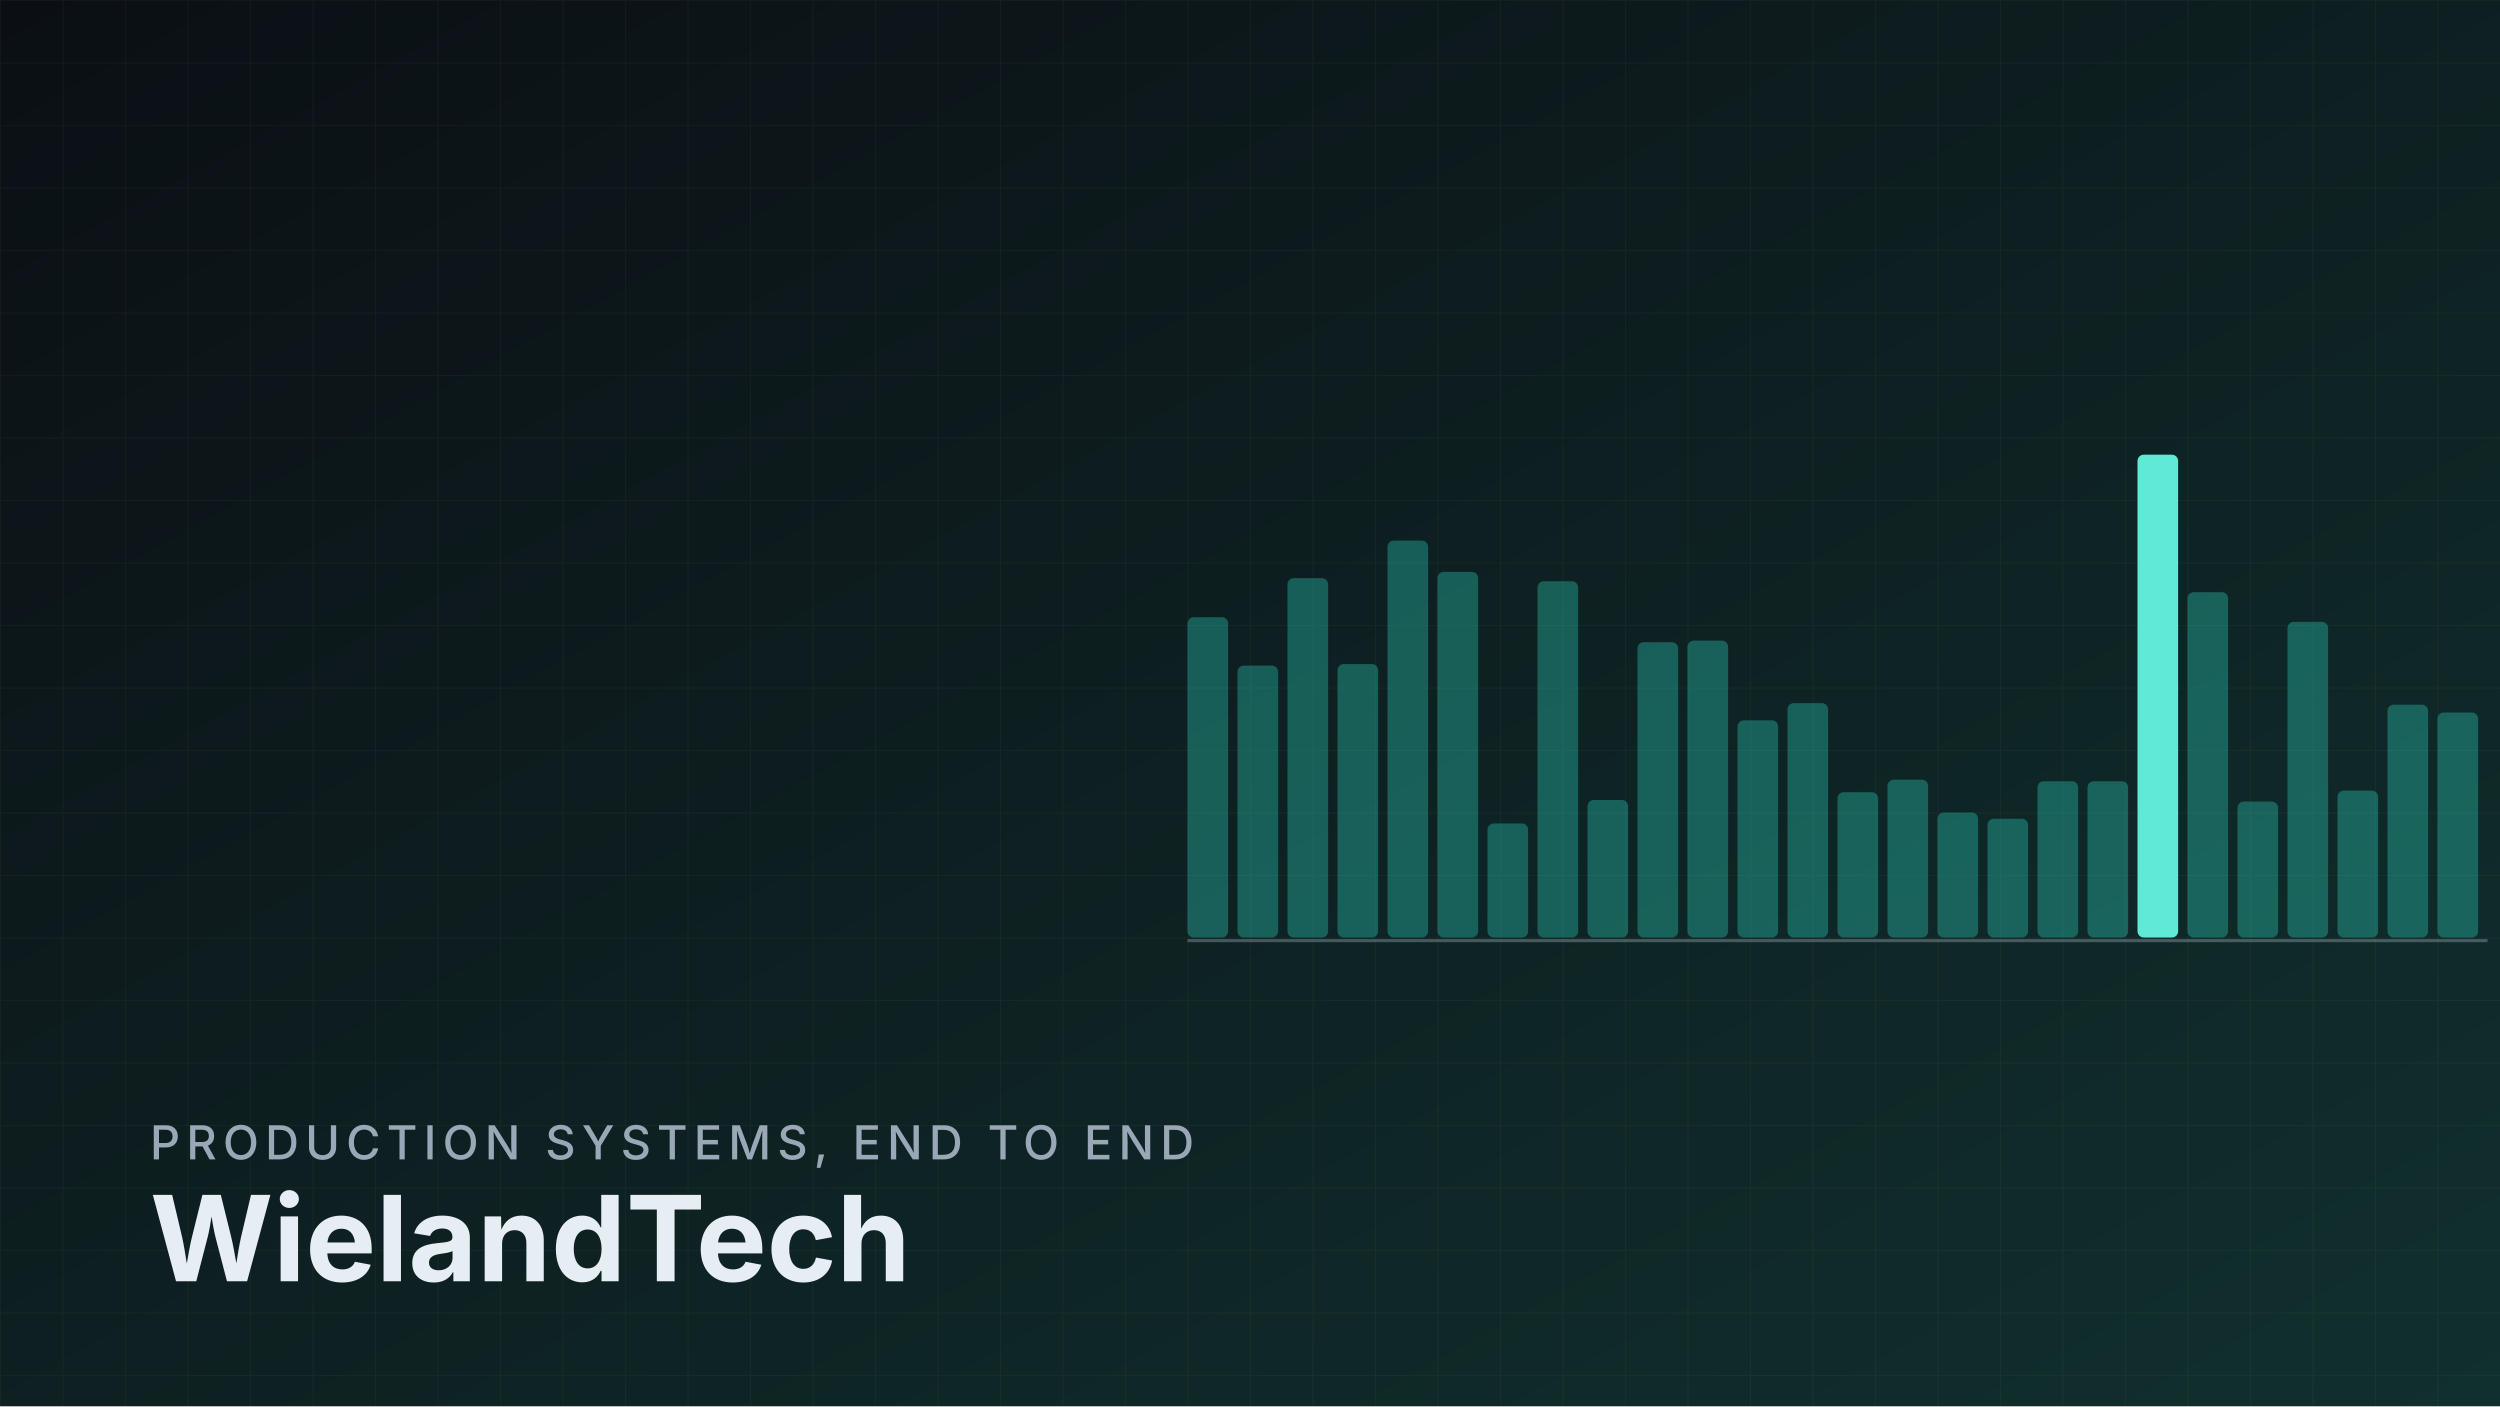
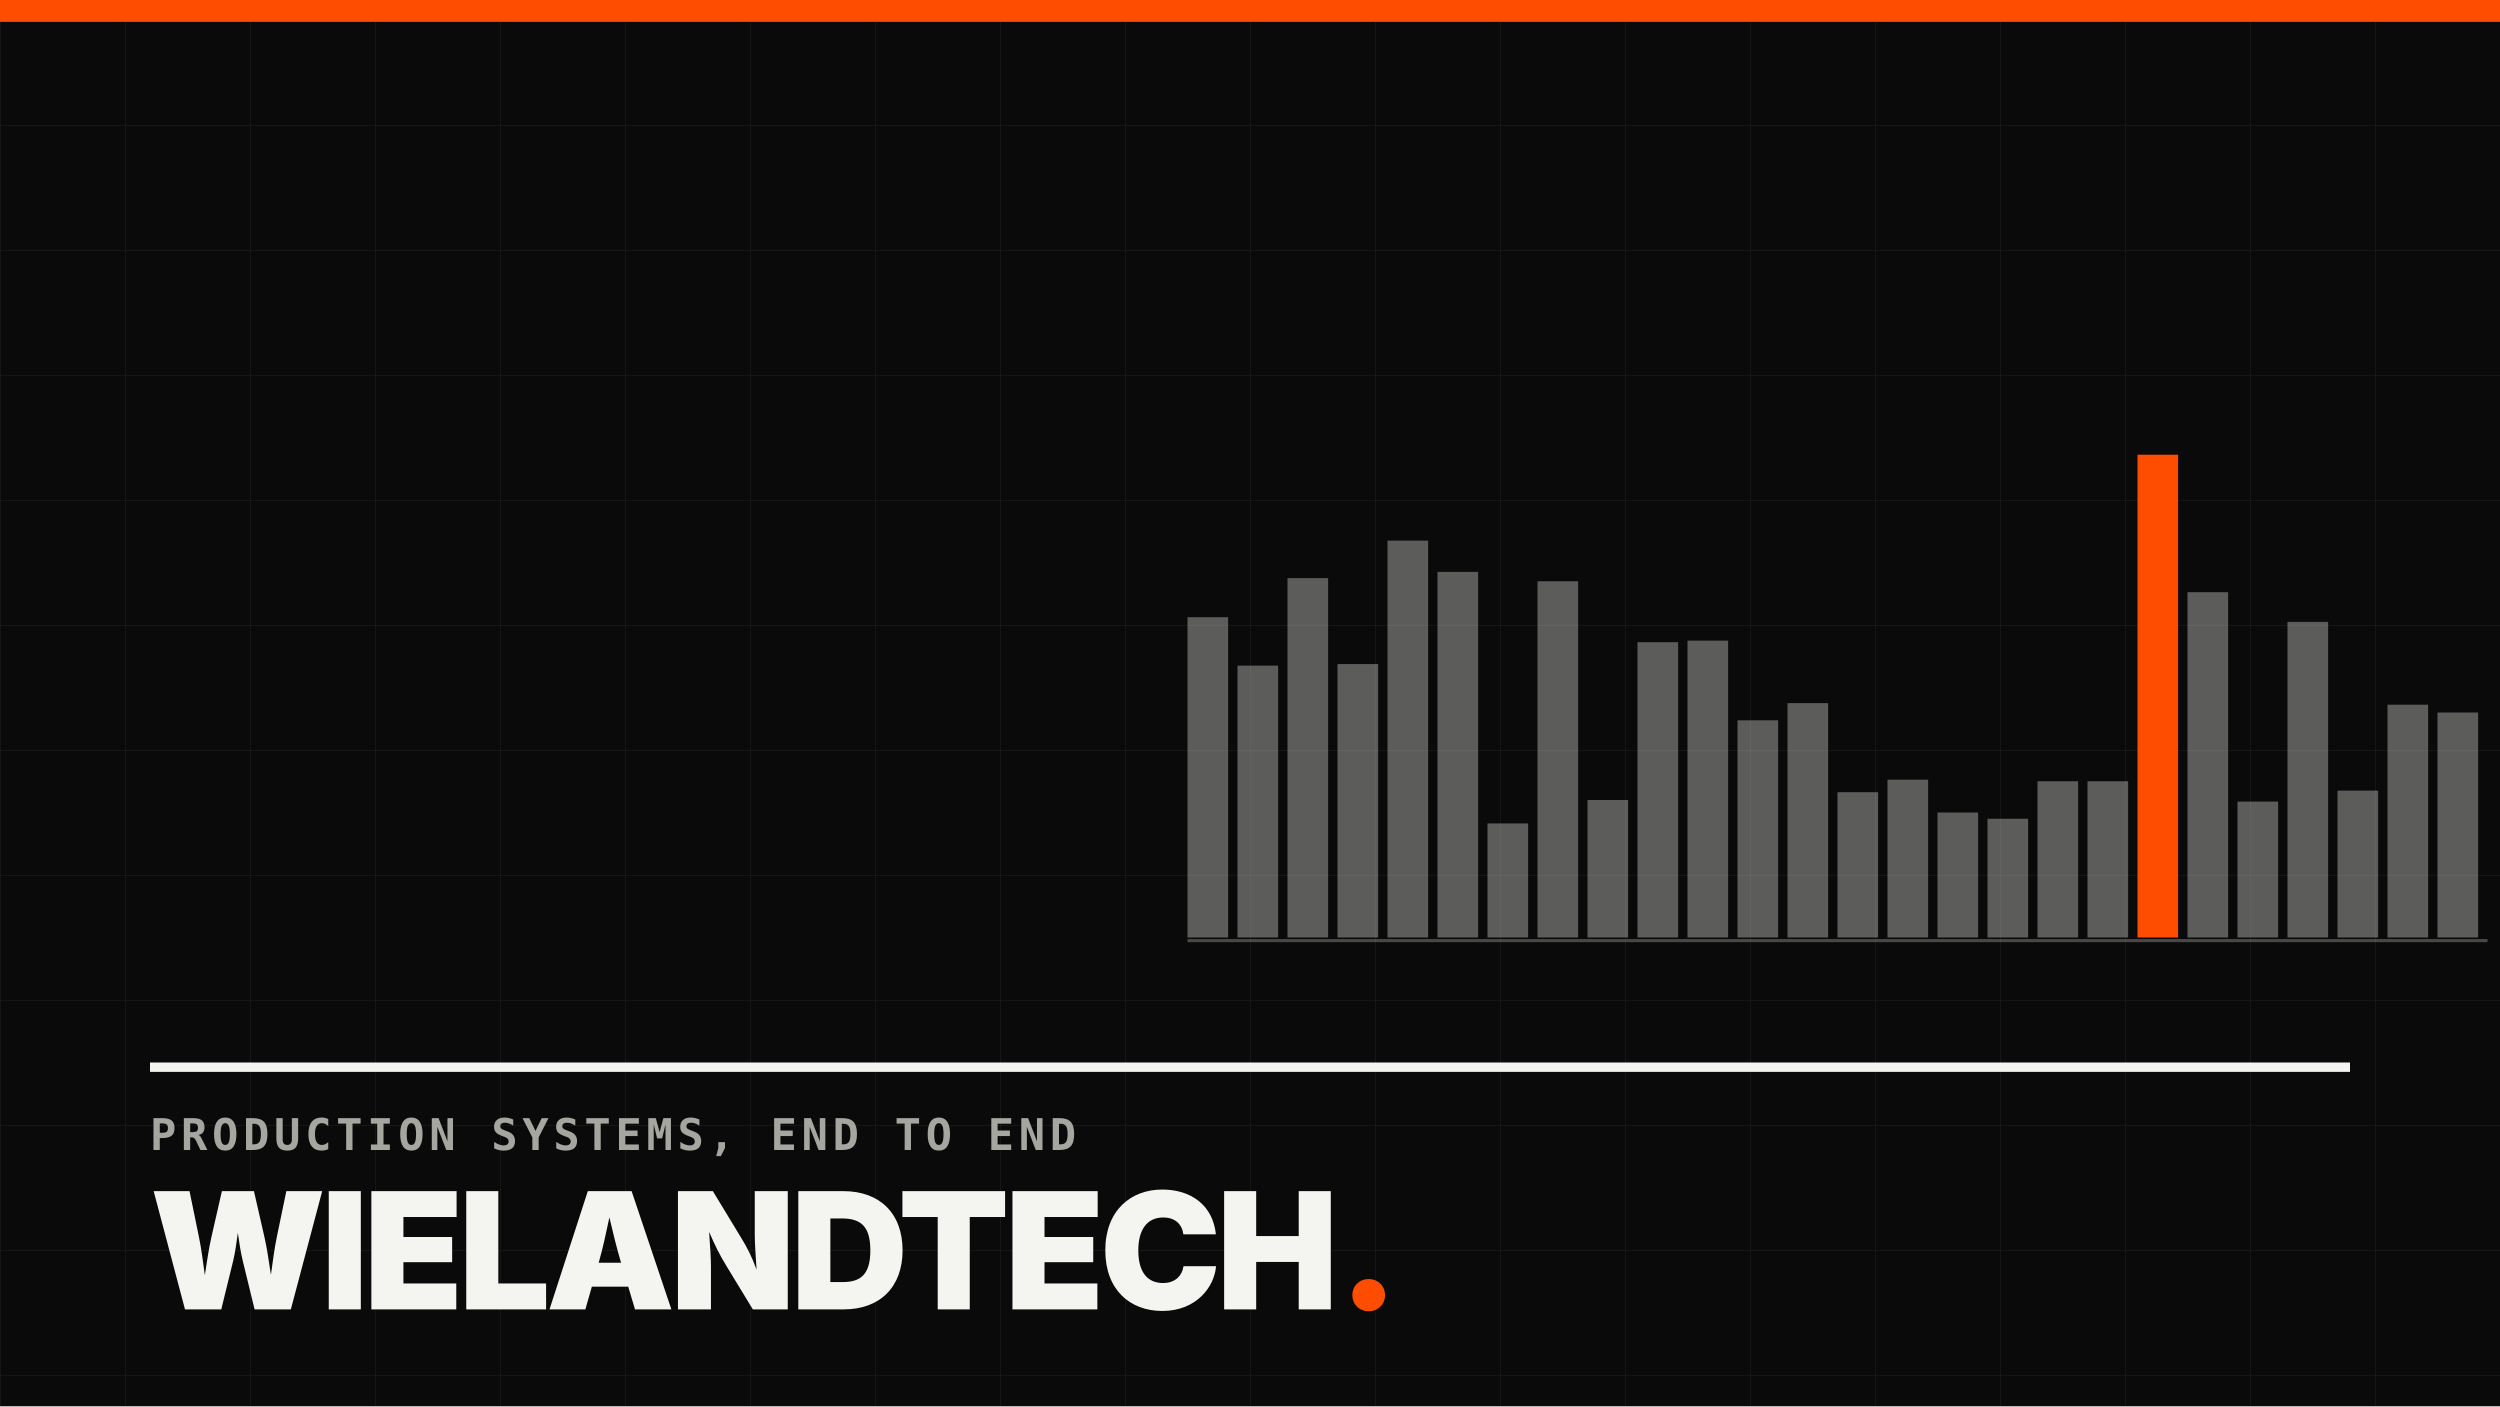
<svg xmlns="http://www.w3.org/2000/svg" viewBox="0 0 1600 900" width="1600" height="900">
  <defs>
-     <linearGradient id="bg" x1="0" y1="0" x2="1" y2="1">
-       <stop offset="0" stop-color="#0b0f14" />
-       <stop offset="1" stop-color="#10302d" />
-     </linearGradient>
-     <pattern id="grid" width="40" height="40" patternUnits="userSpaceOnUse">
-       <path d="M40 0H0V40" fill="none" stroke="#ffffff" stroke-opacity="0.04" stroke-width="1" />
+     <pattern id="grid" width="80" height="80" patternUnits="userSpaceOnUse">
+       <path d="M80 0H0V80" fill="none" stroke="#ffffff" stroke-opacity="0.07" stroke-width="1" />
    </pattern>
  </defs>
-   <rect width="1600" height="900" fill="url(#bg)" />
+   <rect width="1600" height="900" fill="#0a0a0a" />
  <rect width="1600" height="900" fill="url(#grid)" />
-   <rect x="760" y="395" width="26" height="205" rx="4" fill="#2dd4bf" fill-opacity="0.35" />
-   <rect x="792" y="426" width="26" height="174" rx="4" fill="#2dd4bf" fill-opacity="0.35" />
-   <rect x="824" y="370" width="26" height="230" rx="4" fill="#2dd4bf" fill-opacity="0.35" />
-   <rect x="856" y="425" width="26" height="175" rx="4" fill="#2dd4bf" fill-opacity="0.35" />
-   <rect x="888" y="346" width="26" height="254" rx="4" fill="#2dd4bf" fill-opacity="0.35" />
-   <rect x="920" y="366" width="26" height="234" rx="4" fill="#2dd4bf" fill-opacity="0.35" />
-   <rect x="952" y="527" width="26" height="73" rx="4" fill="#2dd4bf" fill-opacity="0.35" />
-   <rect x="984" y="372" width="26" height="228" rx="4" fill="#2dd4bf" fill-opacity="0.35" />
-   <rect x="1016" y="512" width="26" height="88" rx="4" fill="#2dd4bf" fill-opacity="0.35" />
-   <rect x="1048" y="411" width="26" height="189" rx="4" fill="#2dd4bf" fill-opacity="0.35" />
-   <rect x="1080" y="410" width="26" height="190" rx="4" fill="#2dd4bf" fill-opacity="0.35" />
-   <rect x="1112" y="461" width="26" height="139" rx="4" fill="#2dd4bf" fill-opacity="0.35" />
-   <rect x="1144" y="450" width="26" height="150" rx="4" fill="#2dd4bf" fill-opacity="0.35" />
-   <rect x="1176" y="507" width="26" height="93" rx="4" fill="#2dd4bf" fill-opacity="0.35" />
-   <rect x="1208" y="499" width="26" height="101" rx="4" fill="#2dd4bf" fill-opacity="0.35" />
-   <rect x="1240" y="520" width="26" height="80" rx="4" fill="#2dd4bf" fill-opacity="0.35" />
-   <rect x="1272" y="524" width="26" height="76" rx="4" fill="#2dd4bf" fill-opacity="0.35" />
-   <rect x="1304" y="500" width="26" height="100" rx="4" fill="#2dd4bf" fill-opacity="0.35" />
-   <rect x="1336" y="500" width="26" height="100" rx="4" fill="#2dd4bf" fill-opacity="0.35" />
-   <rect x="1368" y="291" width="26" height="309" rx="4" fill="#5eead4" fill-opacity="1" />
-   <rect x="1400" y="379" width="26" height="221" rx="4" fill="#2dd4bf" fill-opacity="0.35" />
-   <rect x="1432" y="513" width="26" height="87" rx="4" fill="#2dd4bf" fill-opacity="0.35" />
-   <rect x="1464" y="398" width="26" height="202" rx="4" fill="#2dd4bf" fill-opacity="0.35" />
-   <rect x="1496" y="506" width="26" height="94" rx="4" fill="#2dd4bf" fill-opacity="0.35" />
-   <rect x="1528" y="451" width="26" height="149" rx="4" fill="#2dd4bf" fill-opacity="0.35" />
-   <rect x="1560" y="456" width="26" height="144" rx="4" fill="#2dd4bf" fill-opacity="0.35" />
-   <line x1="760" y1="602" x2="1592" y2="602" stroke="#9aa7b6" stroke-opacity="0.4" stroke-width="2" />
-   <text x="96" y="742" font-family="Inter, 'Segoe UI', Arial, sans-serif" font-size="30" font-weight="500" fill="#9aa7b6" letter-spacing="4">PRODUCTION SYSTEMS, END TO END</text>
-   <text x="96" y="820" font-family="Inter, 'Segoe UI', Arial, sans-serif" font-size="76" font-weight="700" fill="#e6edf3">WielandTech</text>
+   <rect x="0" y="0" width="1600" height="14" fill="#ff4d00" />
+   <rect x="760" y="395" width="26" height="205" fill="#f4f4f0" fill-opacity="0.35" />
+   <rect x="792" y="426" width="26" height="174" fill="#f4f4f0" fill-opacity="0.35" />
+   <rect x="824" y="370" width="26" height="230" fill="#f4f4f0" fill-opacity="0.35" />
+   <rect x="856" y="425" width="26" height="175" fill="#f4f4f0" fill-opacity="0.35" />
+   <rect x="888" y="346" width="26" height="254" fill="#f4f4f0" fill-opacity="0.35" />
+   <rect x="920" y="366" width="26" height="234" fill="#f4f4f0" fill-opacity="0.35" />
+   <rect x="952" y="527" width="26" height="73" fill="#f4f4f0" fill-opacity="0.35" />
+   <rect x="984" y="372" width="26" height="228" fill="#f4f4f0" fill-opacity="0.35" />
+   <rect x="1016" y="512" width="26" height="88" fill="#f4f4f0" fill-opacity="0.35" />
+   <rect x="1048" y="411" width="26" height="189" fill="#f4f4f0" fill-opacity="0.35" />
+   <rect x="1080" y="410" width="26" height="190" fill="#f4f4f0" fill-opacity="0.35" />
+   <rect x="1112" y="461" width="26" height="139" fill="#f4f4f0" fill-opacity="0.35" />
+   <rect x="1144" y="450" width="26" height="150" fill="#f4f4f0" fill-opacity="0.35" />
+   <rect x="1176" y="507" width="26" height="93" fill="#f4f4f0" fill-opacity="0.35" />
+   <rect x="1208" y="499" width="26" height="101" fill="#f4f4f0" fill-opacity="0.35" />
+   <rect x="1240" y="520" width="26" height="80" fill="#f4f4f0" fill-opacity="0.35" />
+   <rect x="1272" y="524" width="26" height="76" fill="#f4f4f0" fill-opacity="0.35" />
+   <rect x="1304" y="500" width="26" height="100" fill="#f4f4f0" fill-opacity="0.35" />
+   <rect x="1336" y="500" width="26" height="100" fill="#f4f4f0" fill-opacity="0.35" />
+   <rect x="1368" y="291" width="26" height="309" fill="#ff4d00" fill-opacity="1" />
+   <rect x="1400" y="379" width="26" height="221" fill="#f4f4f0" fill-opacity="0.35" />
+   <rect x="1432" y="513" width="26" height="87" fill="#f4f4f0" fill-opacity="0.35" />
+   <rect x="1464" y="398" width="26" height="202" fill="#f4f4f0" fill-opacity="0.35" />
+   <rect x="1496" y="506" width="26" height="94" fill="#f4f4f0" fill-opacity="0.35" />
+   <rect x="1528" y="451" width="26" height="149" fill="#f4f4f0" fill-opacity="0.35" />
+   <rect x="1560" y="456" width="26" height="144" fill="#f4f4f0" fill-opacity="0.35" />
+   <line x1="760" y1="602" x2="1592" y2="602" stroke="#a6a6a0" stroke-opacity="0.4" stroke-width="2" />
+   <rect x="96" y="680" width="1408" height="6" fill="#f4f4f0" />
+   <text x="96" y="736" font-family="'JetBrains Mono', Consolas, monospace" font-size="28" font-weight="700" fill="#a6a6a0" letter-spacing="3">PRODUCTION SYSTEMS, END TO END</text>
+   <text x="96" y="838" font-family="'Inter Tight', Inter, 'Arial Black', Arial, sans-serif" font-size="104" font-weight="900" fill="#f4f4f0" letter-spacing="-3">WIELANDTECH<tspan fill="#ff4d00">.</tspan>
+   </text>
</svg>
